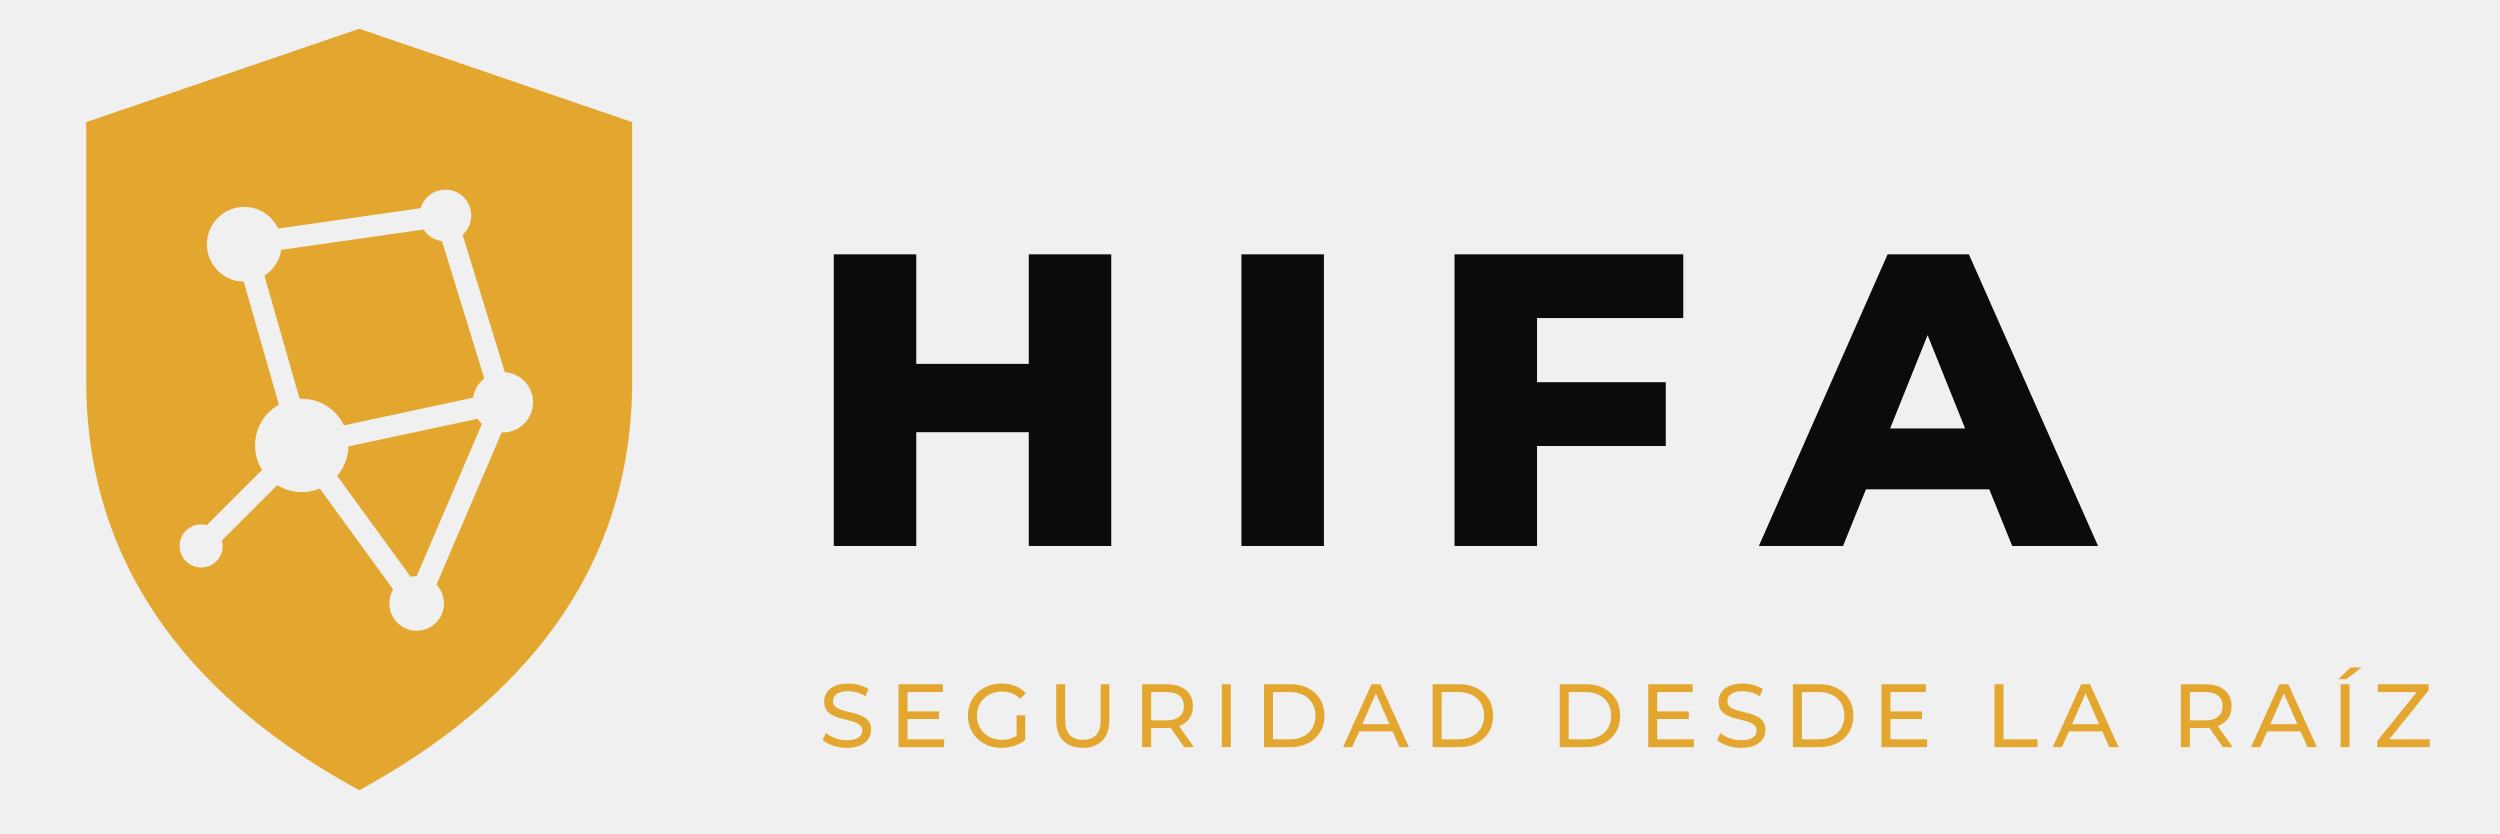
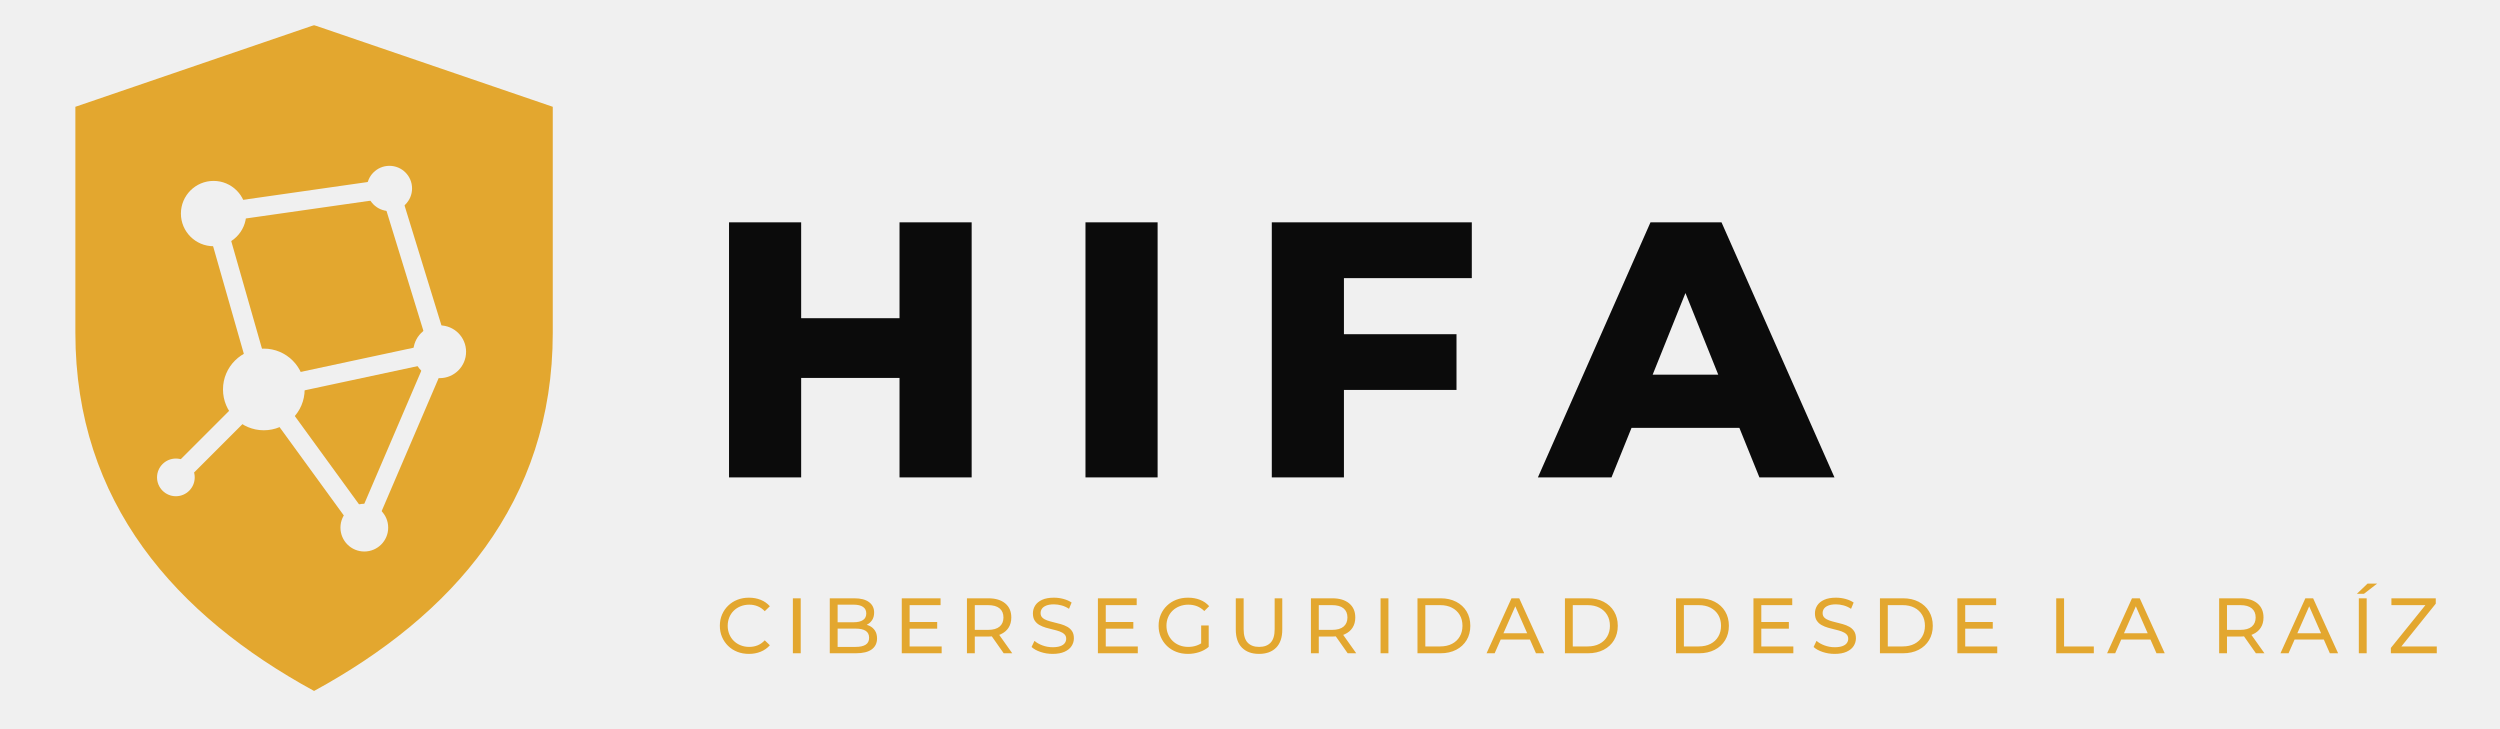
- <svg xmlns="http://www.w3.org/2000/svg" viewBox="0 0 348 116" width="348" height="116" role="img" aria-label="HIFA">
+ <svg xmlns="http://www.w3.org/2000/svg" viewBox="0 0 398 116" width="398" height="116" role="img" aria-label="HIFA">
  <g transform="translate(0 4) scale(1.0)">
    <defs>
      <mask id="e" maskUnits="userSpaceOnUse" x="0" y="0" width="100" height="110">
        <rect width="100" height="110" fill="#fff" />
        <g fill="none" stroke="#000" stroke-width="3" stroke-linecap="round">
          <path d="M34 30 L62 26" />
          <path d="M62 26 L70 52" />
          <path d="M34 30 L42 58" />
          <path d="M70 52 L42 58" />
          <path d="M42 58 L58 80" />
          <path d="M42 58 L28 72" />
          <path d="M70 52 L58 80" />
        </g>
        <circle cx="34" cy="30" r="5.2" fill="#000" />
        <circle cx="62" cy="26" r="3.6" fill="#000" />
        <circle cx="70" cy="52" r="4.2" fill="#000" />
        <circle cx="42" cy="58" r="6.5" fill="#000" />
        <circle cx="58" cy="80" r="3.8" fill="#000" />
        <circle cx="28" cy="72" r="3.0" fill="#000" />
      </mask>
    </defs>
    <path d="M50 0 L88 13 V49 C88 76 72 94 50 106 C28 94 12 76 12 49 V13 Z" fill="#E3A72F" mask="url(#e)" />
  </g>
  <path d="M143.204 76.0V60.166H127.544V76.0H116.06V35.4H127.544V50.654H143.204V35.4H154.688V76.0ZM172.808 76.0V35.4H184.292V76.0ZM202.47 76.0V35.4H234.312V44.274H213.954V53.206H231.876V62.08H213.954V76.0ZM244.834 76.0 262.756 35.4H274.066L292.046 76.0H280.098L276.908 68.112H259.74L256.55 76.0ZM273.544 59.644 268.324 46.652 263.104 59.644Z" fill="#0B0B0B" />
-   <path d="M117.862 104.1Q116.862 104.1 115.95 103.794Q115.037 103.487 114.513 103.0L114.975 102.025Q115.475 102.463 116.25 102.75Q117.025 103.037 117.862 103.037Q118.625 103.037 119.1 102.862Q119.575 102.688 119.8 102.381Q120.025 102.075 120.025 101.688Q120.025 101.237 119.731 100.963Q119.438 100.688 118.969 100.519Q118.5 100.35 117.938 100.225Q117.375 100.1 116.806 99.931Q116.237 99.763 115.769 99.5Q115.3 99.237 115.012 98.794Q114.725 98.35 114.725 97.65Q114.725 96.975 115.081 96.406Q115.438 95.838 116.181 95.494Q116.925 95.15 118.075 95.15Q118.838 95.15 119.588 95.35Q120.338 95.55 120.888 95.925L120.475 96.925Q119.912 96.55 119.287 96.381Q118.662 96.213 118.075 96.213Q117.338 96.213 116.863 96.4Q116.388 96.588 116.169 96.9Q115.95 97.213 115.95 97.6Q115.95 98.062 116.244 98.338Q116.537 98.612 117.006 98.775Q117.475 98.938 118.037 99.069Q118.6 99.2 119.169 99.363Q119.737 99.525 120.206 99.787Q120.675 100.05 120.963 100.487Q121.25 100.925 121.25 101.612Q121.25 102.275 120.888 102.844Q120.525 103.412 119.769 103.756Q119.013 104.1 117.862 104.1ZM125.075 104.0V95.25H131.25V96.338H126.325V99.025H130.713V100.088H126.325V102.912H131.425V104.0ZM139.4 104.1Q138.387 104.1 137.537 103.769Q136.688 103.438 136.062 102.831Q135.438 102.225 135.087 101.412Q134.737 100.6 134.737 99.625Q134.737 98.65 135.087 97.838Q135.438 97.025 136.069 96.419Q136.7 95.812 137.55 95.481Q138.4 95.15 139.425 95.15Q140.462 95.15 141.325 95.488Q142.188 95.825 142.787 96.5L142.012 97.275Q141.475 96.75 140.844 96.506Q140.212 96.263 139.475 96.263Q138.725 96.263 138.081 96.513Q137.438 96.763 136.969 97.213Q136.5 97.662 136.244 98.281Q135.987 98.9 135.987 99.625Q135.987 100.338 136.244 100.956Q136.5 101.575 136.969 102.031Q137.438 102.487 138.075 102.737Q138.712 102.987 139.462 102.987Q140.162 102.987 140.812 102.763Q141.175 102.638 141.512 102.425V99.575H142.712V102.987Q142.062 103.537 141.194 103.819Q140.325 104.1 139.4 104.1ZM150.725 104.1Q149.0 104.1 148.012 103.112Q147.025 102.125 147.025 100.225V95.25H148.275V100.175Q148.275 101.638 148.919 102.312Q149.562 102.987 150.737 102.987Q151.925 102.987 152.569 102.312Q153.213 101.638 153.213 100.175V95.25H154.425V100.225Q154.425 102.125 153.444 103.112Q152.463 104.1 150.725 104.1ZM158.987 104.0V95.25H162.4Q164.1 95.25 165.075 96.056Q166.05 96.862 166.05 98.3Q166.05 99.25 165.612 99.931Q165.175 100.612 164.362 100.975Q164.25 101.025 164.125 101.075L166.2 104.0H164.837L162.95 101.312Q162.687 101.338 162.4 101.338H160.237V104.0ZM160.237 100.275H162.362Q163.562 100.275 164.181 99.756Q164.8 99.237 164.8 98.3Q164.8 97.362 164.181 96.85Q163.562 96.338 162.362 96.338H160.237ZM170.075 104.0V95.25H171.325V104.0ZM175.95 104.0V95.25H179.637Q181.037 95.25 182.106 95.8Q183.175 96.35 183.769 97.338Q184.362 98.325 184.362 99.625Q184.362 100.925 183.769 101.912Q183.175 102.9 182.106 103.45Q181.037 104.0 179.637 104.0ZM177.2 102.912H179.562Q180.65 102.912 181.444 102.5Q182.237 102.088 182.675 101.344Q183.112 100.6 183.112 99.625Q183.112 98.638 182.675 97.9Q182.237 97.162 181.444 96.75Q180.65 96.338 179.562 96.338H177.2ZM186.95 104.0 190.912 95.25H192.15L196.125 104.0H194.812L193.85 101.812H189.2L188.237 104.0ZM193.412 100.812 191.525 96.525 189.637 100.812ZM199.425 104.0V95.25H203.112Q204.512 95.25 205.581 95.8Q206.65 96.35 207.244 97.338Q207.837 98.325 207.837 99.625Q207.837 100.925 207.244 101.912Q206.65 102.9 205.581 103.45Q204.512 104.0 203.112 104.0ZM200.675 102.912H203.037Q204.125 102.912 204.919 102.5Q205.712 102.088 206.15 101.344Q206.587 100.6 206.587 99.625Q206.587 98.638 206.15 97.9Q205.712 97.162 204.919 96.75Q204.125 96.338 203.037 96.338H200.675ZM217.112 104.0V95.25H220.8Q222.2 95.25 223.269 95.8Q224.337 96.35 224.931 97.338Q225.525 98.325 225.525 99.625Q225.525 100.925 224.931 101.912Q224.337 102.9 223.269 103.45Q222.2 104.0 220.8 104.0ZM218.362 102.912H220.725Q221.812 102.912 222.606 102.5Q223.4 102.088 223.837 101.344Q224.275 100.6 224.275 99.625Q224.275 98.638 223.837 97.9Q223.4 97.162 222.606 96.75Q221.812 96.338 220.725 96.338H218.362ZM229.437 104.0V95.25H235.612V96.338H230.687V99.025H235.075V100.088H230.687V102.912H235.787V104.0ZM242.362 104.1Q241.362 104.1 240.45 103.794Q239.537 103.487 239.012 103.0L239.475 102.025Q239.975 102.463 240.75 102.75Q241.525 103.037 242.362 103.037Q243.125 103.037 243.6 102.862Q244.075 102.688 244.3 102.381Q244.525 102.075 244.525 101.688Q244.525 101.237 244.231 100.963Q243.937 100.688 243.469 100.519Q243 100.35 242.437 100.225Q241.875 100.1 241.306 99.931Q240.737 99.763 240.269 99.5Q239.8 99.237 239.512 98.794Q239.225 98.35 239.225 97.65Q239.225 96.975 239.581 96.406Q239.937 95.838 240.681 95.494Q241.425 95.15 242.575 95.15Q243.337 95.15 244.087 95.35Q244.837 95.55 245.387 95.925L244.975 96.925Q244.412 96.55 243.787 96.381Q243.162 96.213 242.575 96.213Q241.837 96.213 241.362 96.4Q240.887 96.588 240.669 96.9Q240.45 97.213 240.45 97.6Q240.45 98.062 240.744 98.338Q241.037 98.612 241.506 98.775Q241.975 98.938 242.537 99.069Q243.1 99.2 243.669 99.363Q244.237 99.525 244.706 99.787Q245.175 100.05 245.462 100.487Q245.75 100.925 245.75 101.612Q245.75 102.275 245.387 102.844Q245.025 103.412 244.269 103.756Q243.512 104.1 242.362 104.1ZM249.575 104.0V95.25H253.262Q254.662 95.25 255.731 95.8Q256.8 96.35 257.394 97.338Q257.987 98.325 257.987 99.625Q257.987 100.925 257.394 101.912Q256.8 102.9 255.731 103.45Q254.662 104.0 253.262 104.0ZM250.825 102.912H253.187Q254.275 102.912 255.069 102.5Q255.862 102.088 256.3 101.344Q256.737 100.6 256.737 99.625Q256.737 98.638 256.3 97.9Q255.862 97.162 255.069 96.75Q254.275 96.338 253.187 96.338H250.825ZM261.9 104.0V95.25H268.075V96.338H263.15V99.025H267.537V100.088H263.15V102.912H268.25V104.0ZM277.637 104.0V95.25H278.887V102.912H283.625V104.0ZM285.738 104.0 289.7 95.25H290.938L294.913 104.0H293.6L292.637 101.812H287.988L287.025 104.0ZM292.2 100.812 290.312 96.525 288.425 100.812ZM303.575 104.0V95.25H306.988Q308.688 95.25 309.663 96.056Q310.637 96.862 310.637 98.3Q310.637 99.25 310.2 99.931Q309.762 100.612 308.95 100.975Q308.837 101.025 308.712 101.075L310.787 104.0H309.425L307.537 101.312Q307.275 101.338 306.988 101.338H304.825V104.0ZM304.825 100.275H306.95Q308.15 100.275 308.769 99.756Q309.387 99.237 309.387 98.3Q309.387 97.362 308.769 96.85Q308.15 96.338 306.95 96.338H304.825ZM313.337 104.0 317.3 95.25H318.537L322.512 104.0H321.2L320.237 101.812H315.587L314.625 104.0ZM319.8 100.812 317.912 96.525 316.025 100.812ZM325.812 104.0V95.25H327.062V104.0ZM325.5 94.537 327.2 92.912H328.725L326.625 94.537ZM330.912 104.0V103.15L336.412 96.338H331V95.25H338.062V96.1L332.587 102.912H338.225V104.0Z" fill="#E3A72F" />
+   <path d="M119.225 104.1Q118.225 104.1 117.381 103.769Q116.537 103.438 115.919 102.831Q115.3 102.225 114.95 101.412Q114.6 100.6 114.6 99.625Q114.6 98.65 114.95 97.838Q115.3 97.025 115.925 96.419Q116.55 95.812 117.394 95.481Q118.237 95.15 119.237 95.15Q120.25 95.15 121.106 95.494Q121.963 95.838 122.562 96.513L121.75 97.3Q121.25 96.775 120.625 96.519Q120.0 96.263 119.287 96.263Q118.55 96.263 117.919 96.513Q117.287 96.763 116.825 97.213Q116.362 97.662 116.106 98.281Q115.85 98.9 115.85 99.625Q115.85 100.35 116.106 100.969Q116.362 101.588 116.825 102.037Q117.287 102.487 117.919 102.737Q118.55 102.987 119.287 102.987Q120.0 102.987 120.625 102.731Q121.25 102.475 121.75 101.938L122.562 102.725Q121.963 103.4 121.106 103.75Q120.25 104.1 119.225 104.1ZM126.225 104.0V95.25H127.475V104.0ZM132.1 104.0V95.25H136.025Q137.537 95.25 138.35 95.856Q139.162 96.463 139.162 97.513Q139.162 98.225 138.844 98.713Q138.525 99.2 137.987 99.463Q137.987 99.463 137.975 99.463Q138.188 99.525 138.375 99.612Q138.95 99.875 139.287 100.381Q139.625 100.888 139.625 101.638Q139.625 102.763 138.781 103.381Q137.938 104.0 136.275 104.0ZM133.35 102.987H136.225Q137.262 102.987 137.812 102.637Q138.362 102.287 138.362 101.537Q138.362 100.775 137.812 100.425Q137.262 100.075 136.225 100.075H133.35ZM133.35 99.062H135.912Q136.862 99.062 137.387 98.713Q137.912 98.362 137.912 97.662Q137.912 96.963 137.387 96.613Q136.862 96.263 135.912 96.263H133.35ZM143.562 104.0V95.25H149.738V96.338H144.812V99.025H149.2V100.088H144.812V102.912H149.912V104.0ZM153.938 104.0V95.25H157.35Q159.05 95.25 160.025 96.056Q161.0 96.862 161.0 98.3Q161.0 99.25 160.562 99.931Q160.125 100.612 159.312 100.975Q159.2 101.025 159.075 101.075L161.15 104.0H159.787L157.9 101.312Q157.637 101.338 157.35 101.338H155.188V104.0ZM155.188 100.275H157.312Q158.512 100.275 159.131 99.756Q159.75 99.237 159.75 98.3Q159.75 97.362 159.131 96.85Q158.512 96.338 157.312 96.338H155.188ZM167.575 104.1Q166.575 104.1 165.663 103.794Q164.75 103.487 164.225 103.0L164.688 102.025Q165.188 102.463 165.963 102.75Q166.738 103.037 167.575 103.037Q168.338 103.037 168.812 102.862Q169.287 102.688 169.512 102.381Q169.738 102.075 169.738 101.688Q169.738 101.237 169.444 100.963Q169.15 100.688 168.681 100.519Q168.213 100.35 167.65 100.225Q167.088 100.1 166.519 99.931Q165.95 99.763 165.481 99.5Q165.013 99.237 164.725 98.794Q164.438 98.35 164.438 97.65Q164.438 96.975 164.794 96.406Q165.15 95.838 165.894 95.494Q166.638 95.15 167.787 95.15Q168.55 95.15 169.3 95.35Q170.05 95.55 170.6 95.925L170.188 96.925Q169.625 96.55 169.0 96.381Q168.375 96.213 167.787 96.213Q167.05 96.213 166.575 96.4Q166.1 96.588 165.881 96.9Q165.662 97.213 165.662 97.6Q165.662 98.062 165.956 98.338Q166.25 98.612 166.719 98.775Q167.188 98.938 167.75 99.069Q168.312 99.2 168.881 99.363Q169.45 99.525 169.919 99.787Q170.388 100.05 170.675 100.487Q170.963 100.925 170.963 101.612Q170.963 102.275 170.6 102.844Q170.238 103.412 169.481 103.756Q168.725 104.1 167.575 104.1ZM174.787 104.0V95.25H180.963V96.338H176.037V99.025H180.425V100.088H176.037V102.912H181.137V104.0ZM189.112 104.1Q188.1 104.1 187.25 103.769Q186.4 103.438 185.775 102.831Q185.15 102.225 184.8 101.412Q184.45 100.6 184.45 99.625Q184.45 98.65 184.8 97.838Q185.15 97.025 185.781 96.419Q186.412 95.812 187.262 95.481Q188.112 95.15 189.137 95.15Q190.175 95.15 191.037 95.488Q191.9 95.825 192.5 96.5L191.725 97.275Q191.188 96.75 190.556 96.506Q189.925 96.263 189.188 96.263Q188.438 96.263 187.794 96.513Q187.15 96.763 186.681 97.213Q186.213 97.662 185.956 98.281Q185.7 98.9 185.7 99.625Q185.7 100.338 185.956 100.956Q186.213 101.575 186.681 102.031Q187.15 102.487 187.787 102.737Q188.425 102.987 189.175 102.987Q189.875 102.987 190.525 102.763Q190.887 102.638 191.225 102.425V99.575H192.425V102.987Q191.775 103.537 190.906 103.819Q190.037 104.1 189.112 104.1ZM200.438 104.1Q198.713 104.1 197.725 103.112Q196.738 102.125 196.738 100.225V95.25H197.988V100.175Q197.988 101.638 198.631 102.312Q199.275 102.987 200.45 102.987Q201.637 102.987 202.281 102.312Q202.925 101.638 202.925 100.175V95.25H204.137V100.225Q204.137 102.125 203.156 103.112Q202.175 104.1 200.438 104.1ZM208.7 104.0V95.25H212.112Q213.812 95.25 214.787 96.056Q215.762 96.862 215.762 98.3Q215.762 99.25 215.325 99.931Q214.887 100.612 214.075 100.975Q213.962 101.025 213.837 101.075L215.912 104.0H214.55L212.662 101.312Q212.4 101.338 212.112 101.338H209.95V104.0ZM209.95 100.275H212.075Q213.275 100.275 213.894 99.756Q214.512 99.237 214.512 98.3Q214.512 97.362 213.894 96.85Q213.275 96.338 212.075 96.338H209.95ZM219.787 104.0V95.25H221.037V104.0ZM225.662 104.0V95.25H229.35Q230.75 95.25 231.819 95.8Q232.887 96.35 233.481 97.338Q234.075 98.325 234.075 99.625Q234.075 100.925 233.481 101.912Q232.887 102.9 231.819 103.45Q230.75 104.0 229.35 104.0ZM226.912 102.912H229.275Q230.362 102.912 231.156 102.5Q231.95 102.088 232.387 101.344Q232.825 100.6 232.825 99.625Q232.825 98.638 232.387 97.9Q231.95 97.162 231.156 96.75Q230.362 96.338 229.275 96.338H226.912ZM236.662 104.0 240.625 95.25H241.862L245.837 104.0H244.525L243.562 101.812H238.912L237.95 104.0ZM243.125 100.812 241.237 96.525 239.35 100.812ZM249.137 104.0V95.25H252.825Q254.225 95.25 255.294 95.8Q256.363 96.35 256.956 97.338Q257.55 98.325 257.55 99.625Q257.55 100.925 256.956 101.912Q256.363 102.9 255.294 103.45Q254.225 104.0 252.825 104.0ZM250.387 102.912H252.75Q253.837 102.912 254.631 102.5Q255.425 102.088 255.863 101.344Q256.3 100.6 256.3 99.625Q256.3 98.638 255.863 97.9Q255.425 97.162 254.631 96.75Q253.837 96.338 252.75 96.338H250.387ZM266.825 104.0V95.25H270.512Q271.912 95.25 272.981 95.8Q274.05 96.35 274.644 97.338Q275.238 98.325 275.238 99.625Q275.238 100.925 274.644 101.912Q274.05 102.9 272.981 103.45Q271.912 104.0 270.512 104.0ZM268.075 102.912H270.438Q271.525 102.912 272.319 102.5Q273.113 102.088 273.55 101.344Q273.988 100.6 273.988 99.625Q273.988 98.638 273.55 97.9Q273.113 97.162 272.319 96.75Q271.525 96.338 270.438 96.338H268.075ZM279.15 104.0V95.25H285.325V96.338H280.4V99.025H284.787V100.088H280.4V102.912H285.5V104.0ZM292.075 104.1Q291.075 104.1 290.163 103.794Q289.25 103.487 288.725 103.0L289.188 102.025Q289.688 102.463 290.462 102.75Q291.237 103.037 292.075 103.037Q292.837 103.037 293.312 102.862Q293.787 102.688 294.012 102.381Q294.237 102.075 294.237 101.688Q294.237 101.237 293.944 100.963Q293.65 100.688 293.181 100.519Q292.712 100.35 292.15 100.225Q291.587 100.1 291.019 99.931Q290.45 99.763 289.981 99.5Q289.512 99.237 289.225 98.794Q288.938 98.35 288.938 97.65Q288.938 96.975 289.294 96.406Q289.65 95.838 290.394 95.494Q291.137 95.15 292.287 95.15Q293.05 95.15 293.8 95.35Q294.55 95.55 295.1 95.925L294.688 96.925Q294.125 96.55 293.5 96.381Q292.875 96.213 292.287 96.213Q291.55 96.213 291.075 96.4Q290.6 96.588 290.381 96.9Q290.162 97.213 290.162 97.6Q290.162 98.062 290.456 98.338Q290.75 98.612 291.219 98.775Q291.688 98.938 292.25 99.069Q292.812 99.2 293.381 99.363Q293.95 99.525 294.419 99.787Q294.887 100.05 295.175 100.487Q295.462 100.925 295.462 101.612Q295.462 102.275 295.1 102.844Q294.737 103.412 293.981 103.756Q293.225 104.1 292.075 104.1ZM299.287 104.0V95.25H302.975Q304.375 95.25 305.444 95.8Q306.512 96.35 307.106 97.338Q307.7 98.325 307.7 99.625Q307.7 100.925 307.106 101.912Q306.512 102.9 305.444 103.45Q304.375 104.0 302.975 104.0ZM300.537 102.912H302.9Q303.987 102.912 304.781 102.5Q305.575 102.088 306.012 101.344Q306.45 100.6 306.45 99.625Q306.45 98.638 306.012 97.9Q305.575 97.162 304.781 96.75Q303.987 96.338 302.9 96.338H300.537ZM311.612 104.0V95.25H317.787V96.338H312.862V99.025H317.25V100.088H312.862V102.912H317.962V104.0ZM327.35 104.0V95.25H328.6V102.912H333.337V104.0ZM335.45 104.0 339.412 95.25H340.65L344.625 104.0H343.312L342.35 101.812H337.7L336.737 104.0ZM341.912 100.812 340.025 96.525 338.137 100.812ZM353.287 104.0V95.25H356.7Q358.4 95.25 359.375 96.056Q360.35 96.862 360.35 98.3Q360.35 99.25 359.912 99.931Q359.475 100.612 358.662 100.975Q358.55 101.025 358.425 101.075L360.5 104.0H359.137L357.25 101.312Q356.987 101.338 356.7 101.338H354.537V104.0ZM354.537 100.275H356.662Q357.862 100.275 358.481 99.756Q359.1 99.237 359.1 98.3Q359.1 97.362 358.481 96.85Q357.862 96.338 356.662 96.338H354.537ZM363.05 104.0 367.012 95.25H368.25L372.225 104.0H370.912L369.95 101.812H365.3L364.337 104.0ZM369.512 100.812 367.625 96.525 365.737 100.812ZM375.525 104.0V95.25H376.775V104.0ZM375.212 94.537 376.912 92.912H378.437L376.337 94.537ZM380.625 104.0V103.15L386.125 96.338H380.712V95.25H387.775V96.1L382.3 102.912H387.937V104.0Z" fill="#E3A72F" />
</svg>
